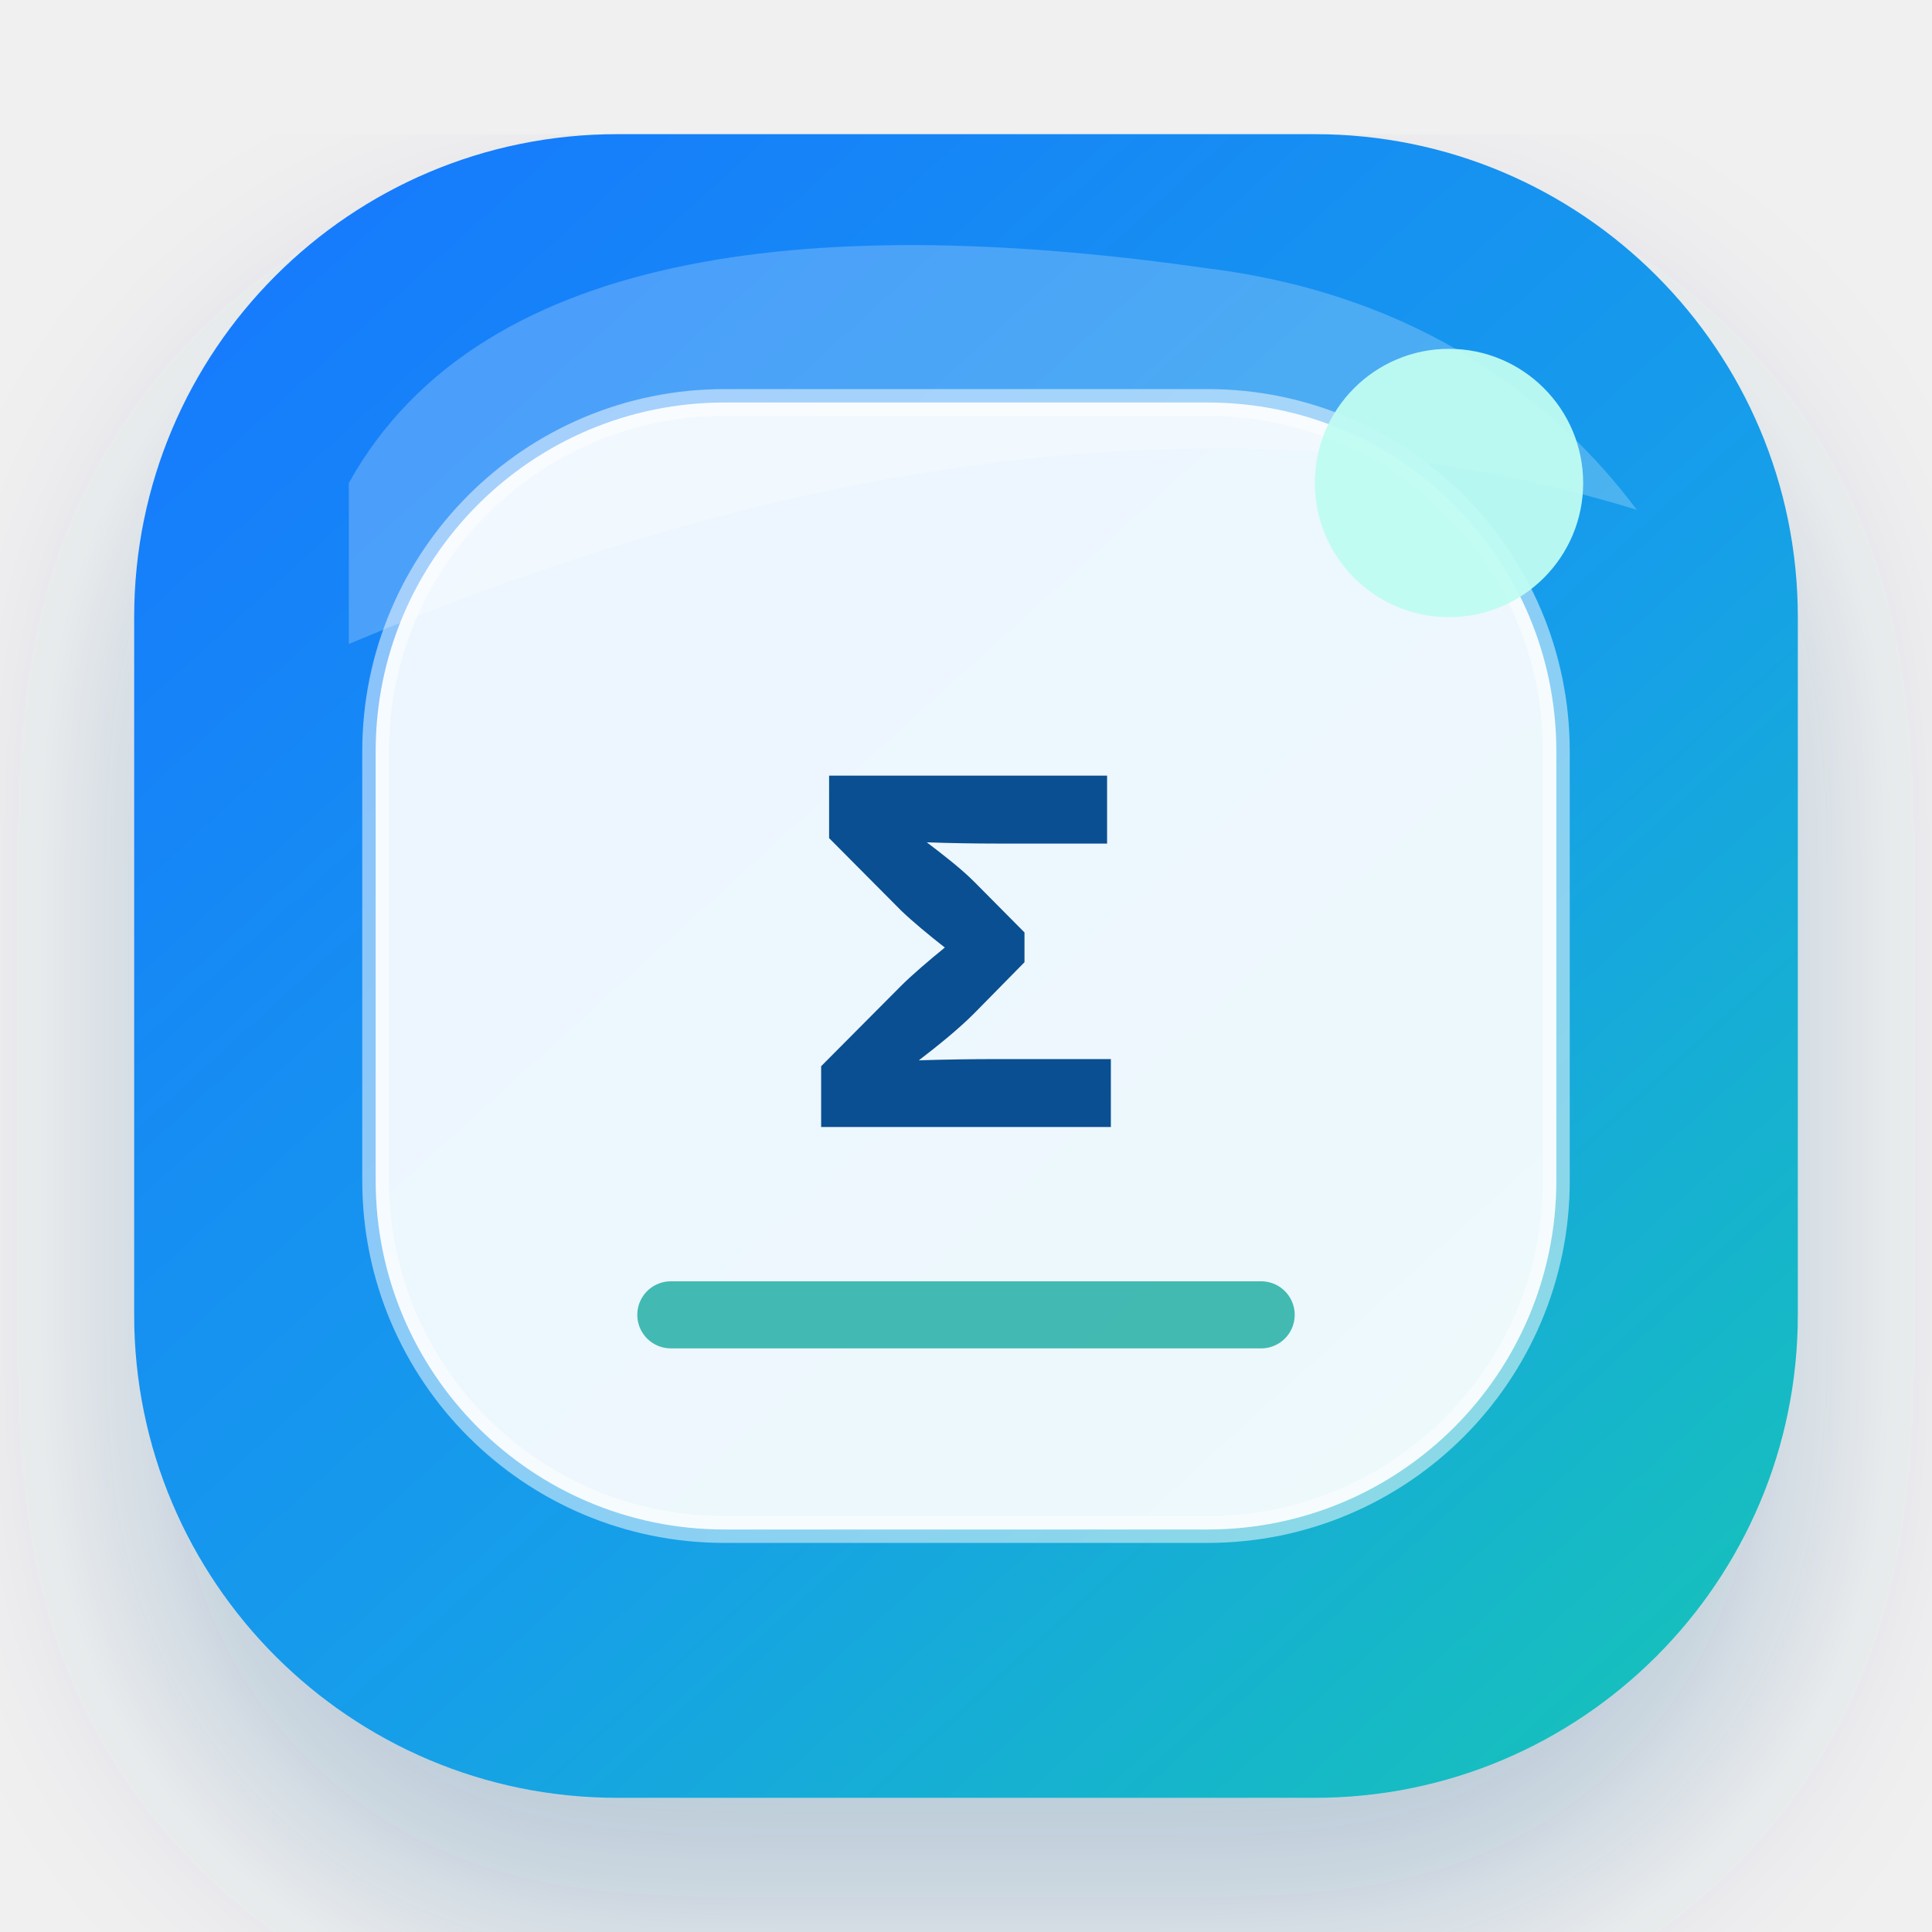
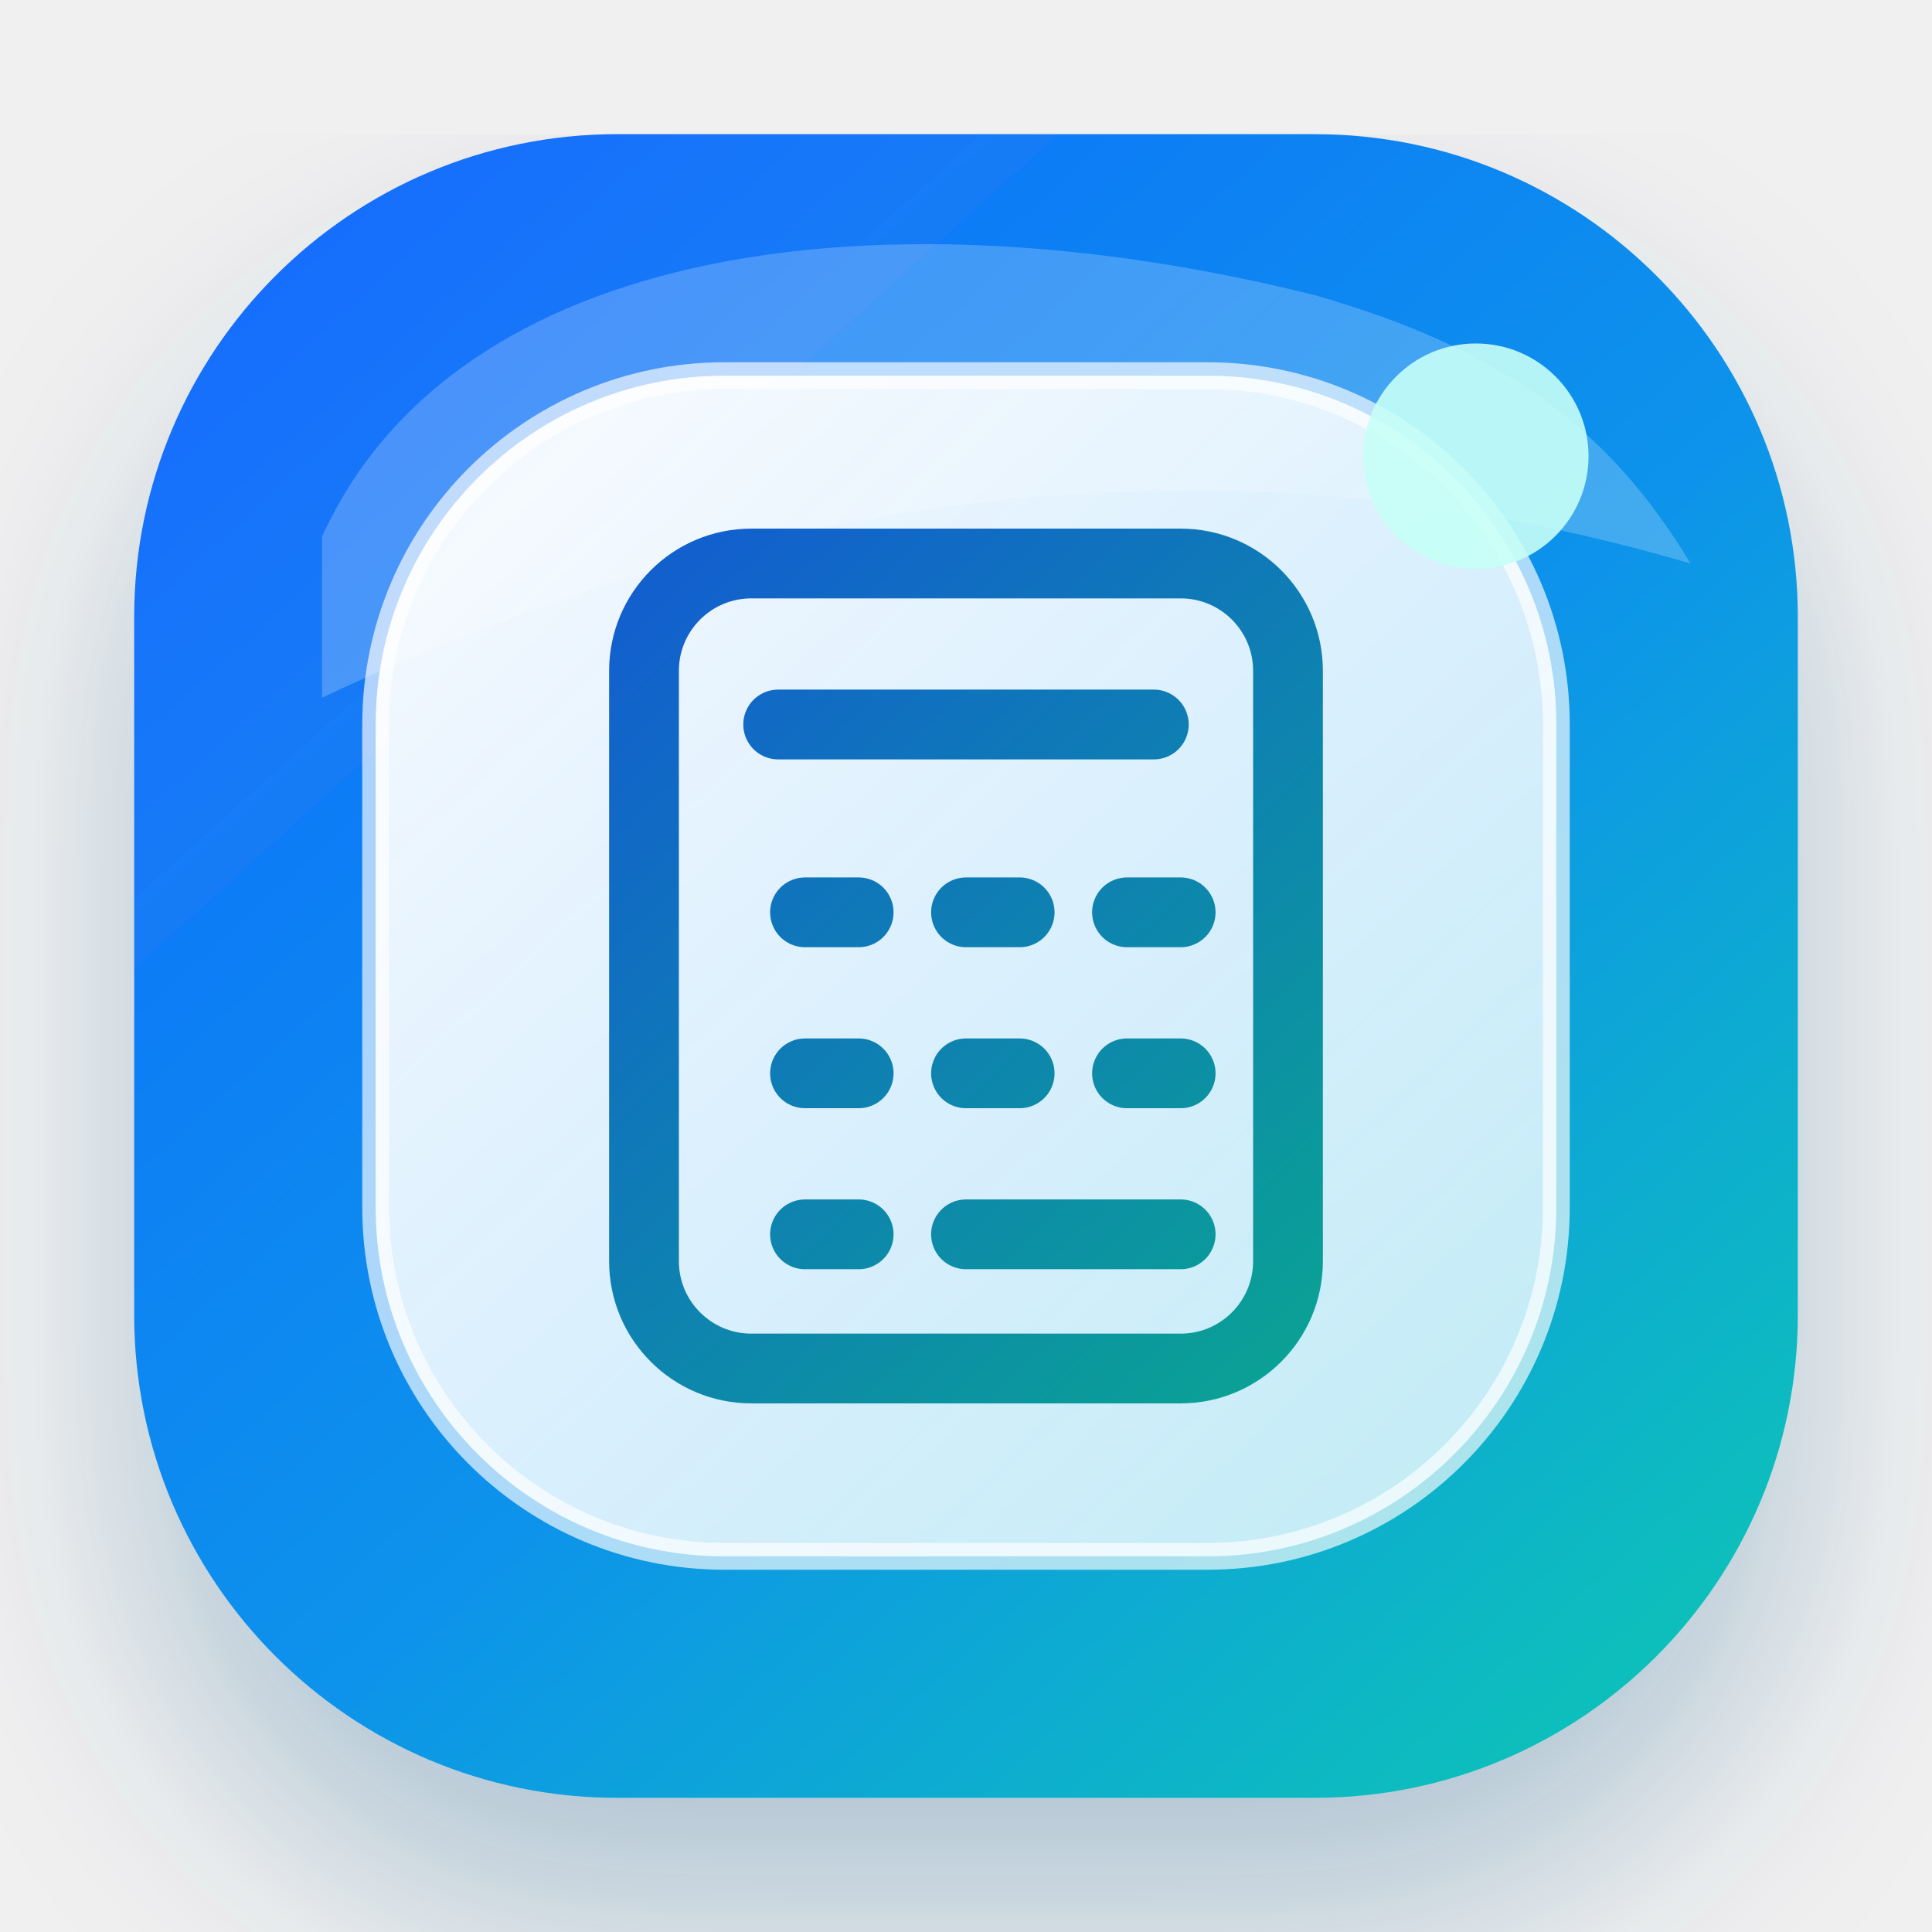
- <svg xmlns="http://www.w3.org/2000/svg" viewBox="0 0 72 72" role="img" aria-label="Statistics Calculator">
+ <svg xmlns="http://www.w3.org/2000/svg" viewBox="0 0 72 72" role="img" aria-label="Student Grade Average">
  <defs>
-     <linearGradient id="g" x1="7" y1="4" x2="66" y2="69" gradientUnits="userSpaceOnUse">
-       <stop stop-color="#1976ff" />
-       <stop offset=".56" stop-color="#159eea" />
+     <linearGradient id="bg" x1="8" y1="5" x2="64" y2="67" gradientUnits="userSpaceOnUse">
+       <stop stop-color="#1769ff" />
+       <stop offset=".55" stop-color="#0b93eb" />
      <stop offset="1" stop-color="#12c7b3" />
    </linearGradient>
-     <linearGradient id="glass" x1="16" y1="12" x2="58" y2="61">
-       <stop stop-color="#fff" stop-opacity=".92" />
-       <stop offset="1" stop-color="#eaf8ff" stop-opacity=".74" />
+     <linearGradient id="glass" x1="17" y1="15" x2="57" y2="58" gradientUnits="userSpaceOnUse">
+       <stop stop-color="#ffffff" stop-opacity=".96" />
+       <stop offset="1" stop-color="#e8f8ff" stop-opacity=".82" />
    </linearGradient>
-     <filter id="s" x="-30%" y="-30%" width="160%" height="170%">
-       <feDropShadow dx="0" dy="5" stdDeviation="4" flood-color="#0b4d8a" flood-opacity=".23" />
+     <linearGradient id="ink" x1="23" y1="23" x2="50" y2="51" gradientUnits="userSpaceOnUse">
+       <stop stop-color="#125fce" />
+       <stop offset="1" stop-color="#0aa493" />
+     </linearGradient>
+     <filter id="ds" x="-30%" y="-30%" width="160%" height="175%">
+       <feDropShadow dx="0" dy="5" stdDeviation="4" flood-color="#0c4d84" flood-opacity=".25" />
    </filter>
  </defs>
-   <rect x="5" y="5" width="62" height="62" rx="18" fill="url(#g)" filter="url(#s)" />
-   <path d="M13 18C18 9 31 8 45 10c8 1 13 5 16 9-13-4-29-3-48 5z" fill="#fff" opacity=".23" />
-   <rect x="14" y="15" width="44" height="42" rx="13" fill="url(#glass)" stroke="#fff" stroke-opacity=".5" />
-   <circle cx="54" cy="18" r="5" fill="#bffcf2" opacity=".95" />
-   <text x="36" y="42" text-anchor="middle" font-family="Inter,Segoe UI,Arial,sans-serif" font-size="18" font-weight="800" fill="#0a4f91">Σ</text>
-   <path d="M25 49h22" stroke="#12a99d" stroke-width="2.5" stroke-linecap="round" opacity=".78" />
+   <rect x="5" y="5" width="62" height="62" rx="18" fill="url(#bg)" filter="url(#ds)" />
+   <path d="M12 20C17 9 33 7 49 11c7 2 11 5 14 10-17-5-34-3-51 5z" fill="#fff" opacity=".22" />
+   <rect x="14" y="14" width="44" height="44" rx="13" fill="url(#glass)" stroke="#fff" stroke-opacity=".66" />
+   <circle cx="55" cy="17" r="4.2" fill="#c7fff7" opacity=".9" />
+   <g fill="none" stroke="url(#ink)" stroke-width="2.6" stroke-linecap="round" stroke-linejoin="round">
+     <rect x="24" y="21" width="24" height="30" rx="4" />
+     <path d="M29 27h14M30 34h2M36 34h2M42 34h2M30 40h2M36 40h2M42 40h2M30 46h2M36 46h8" />
+   </g>
</svg>
